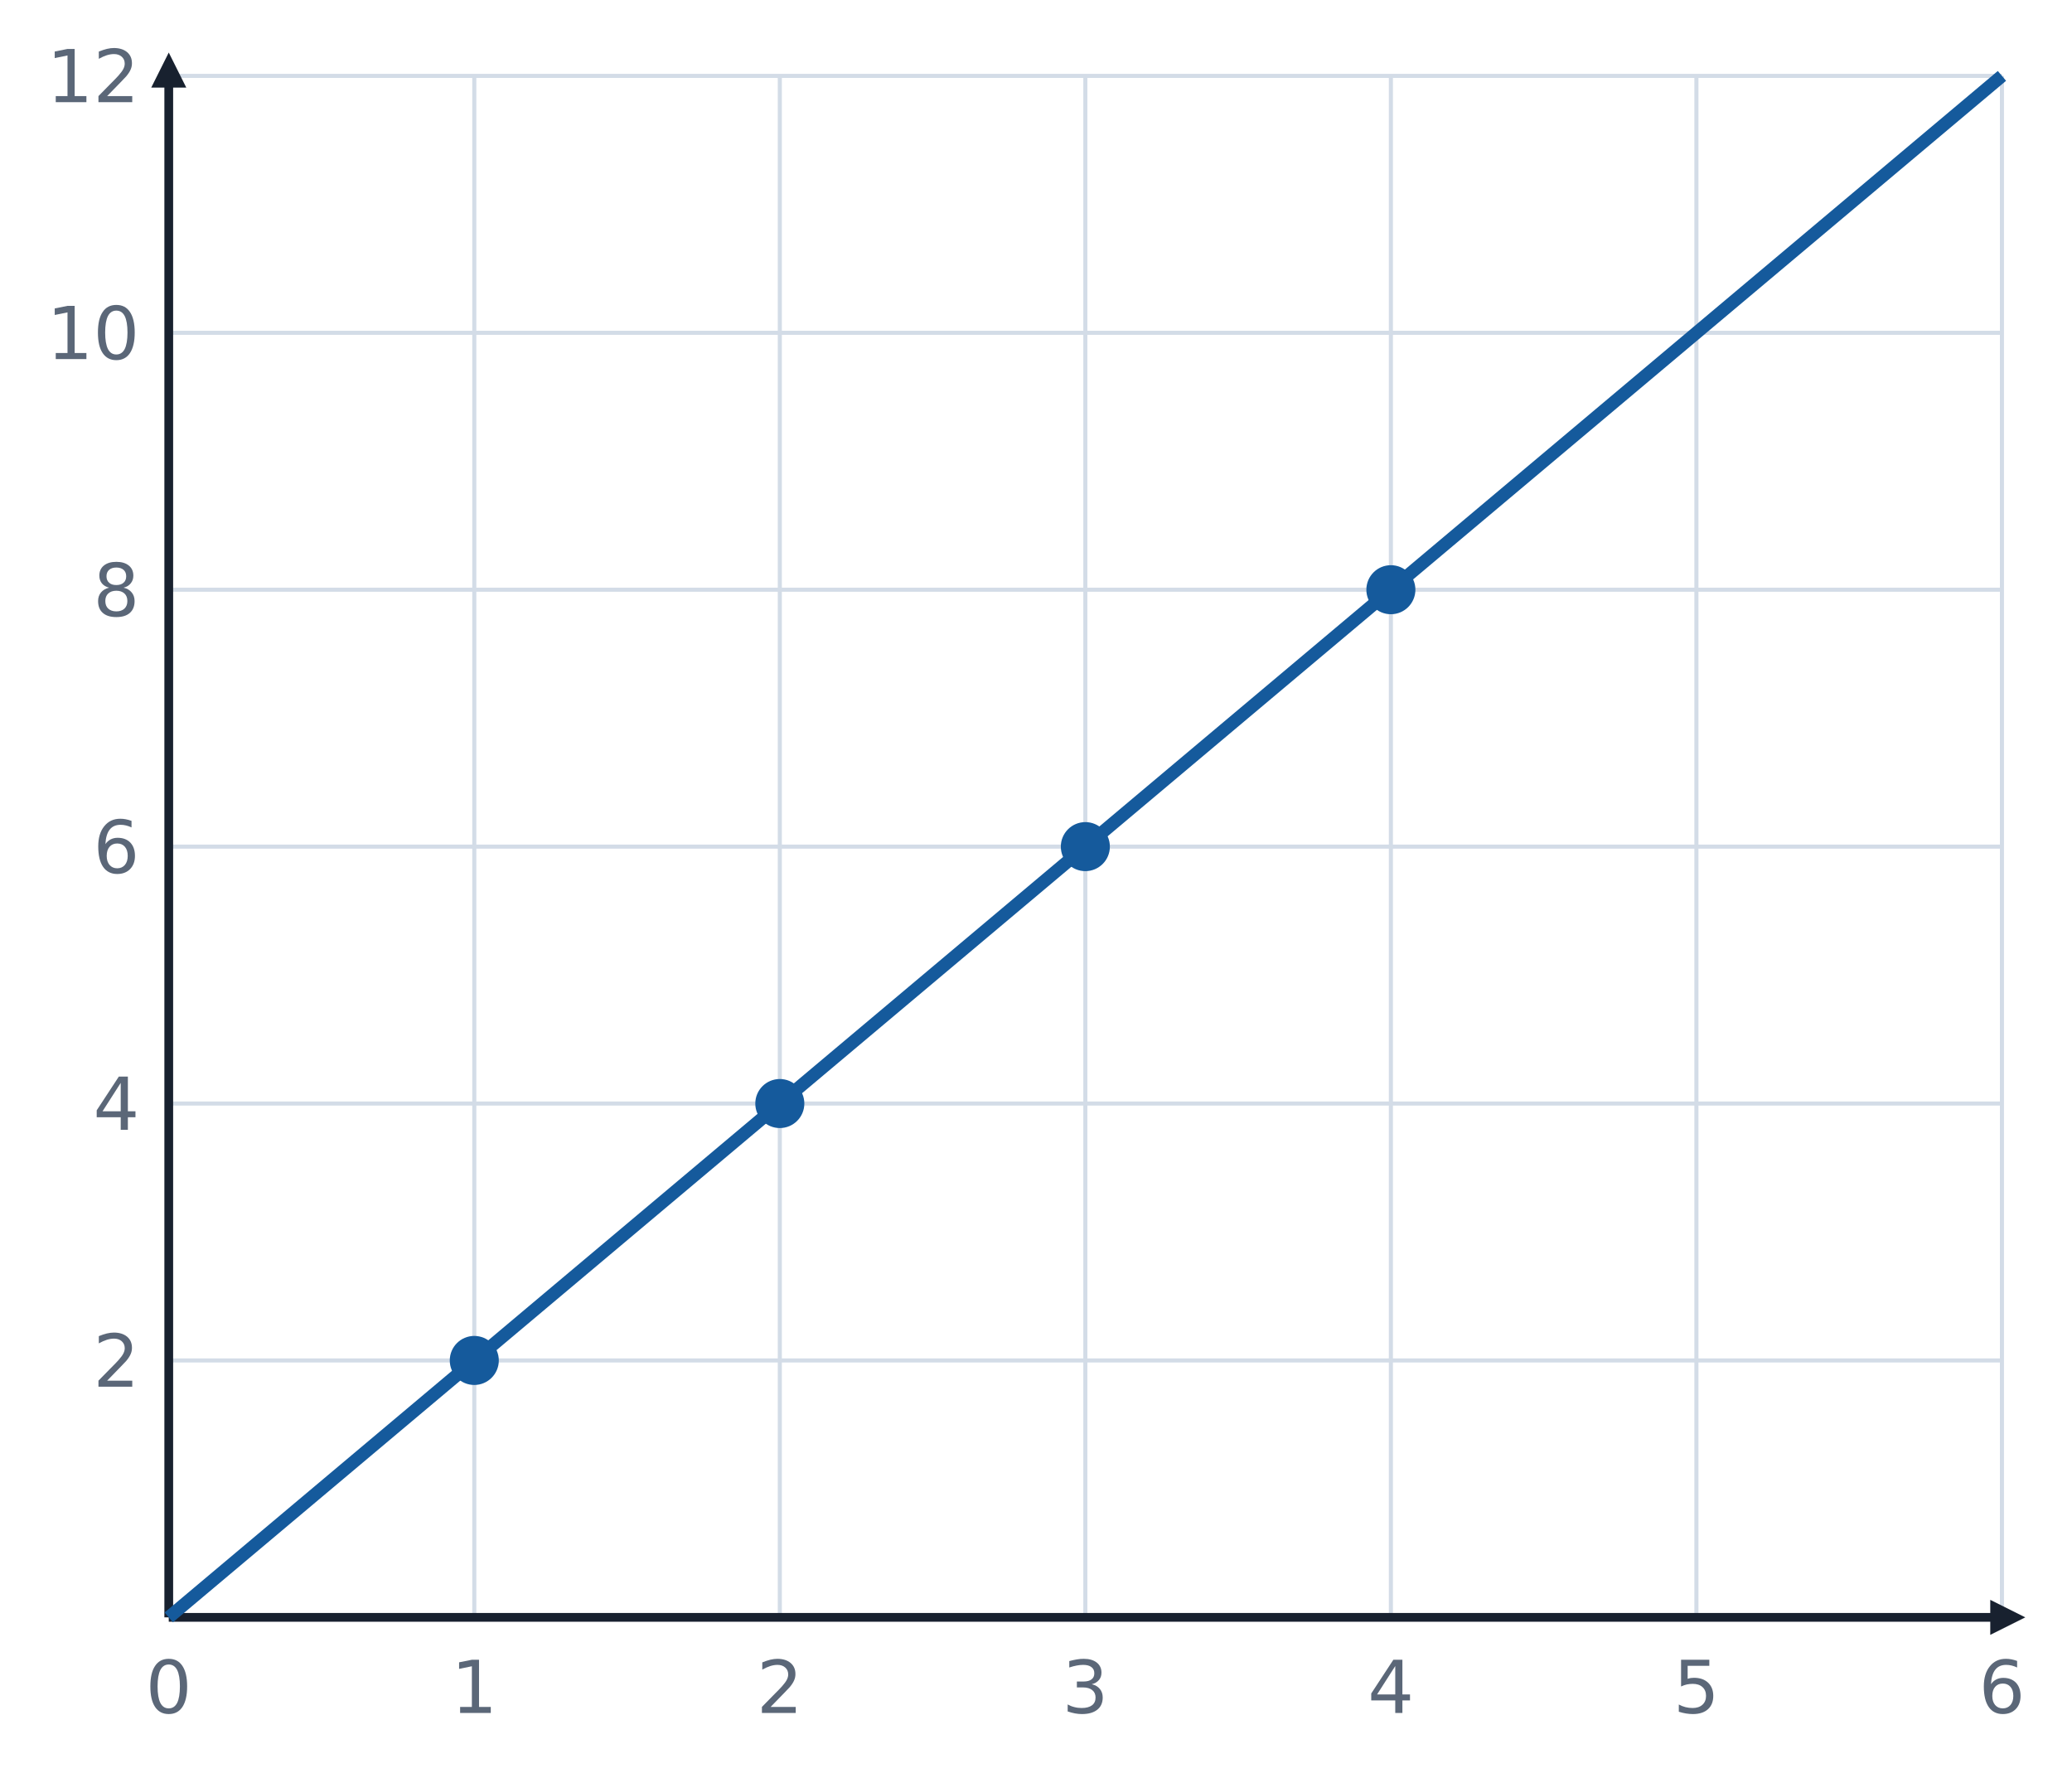
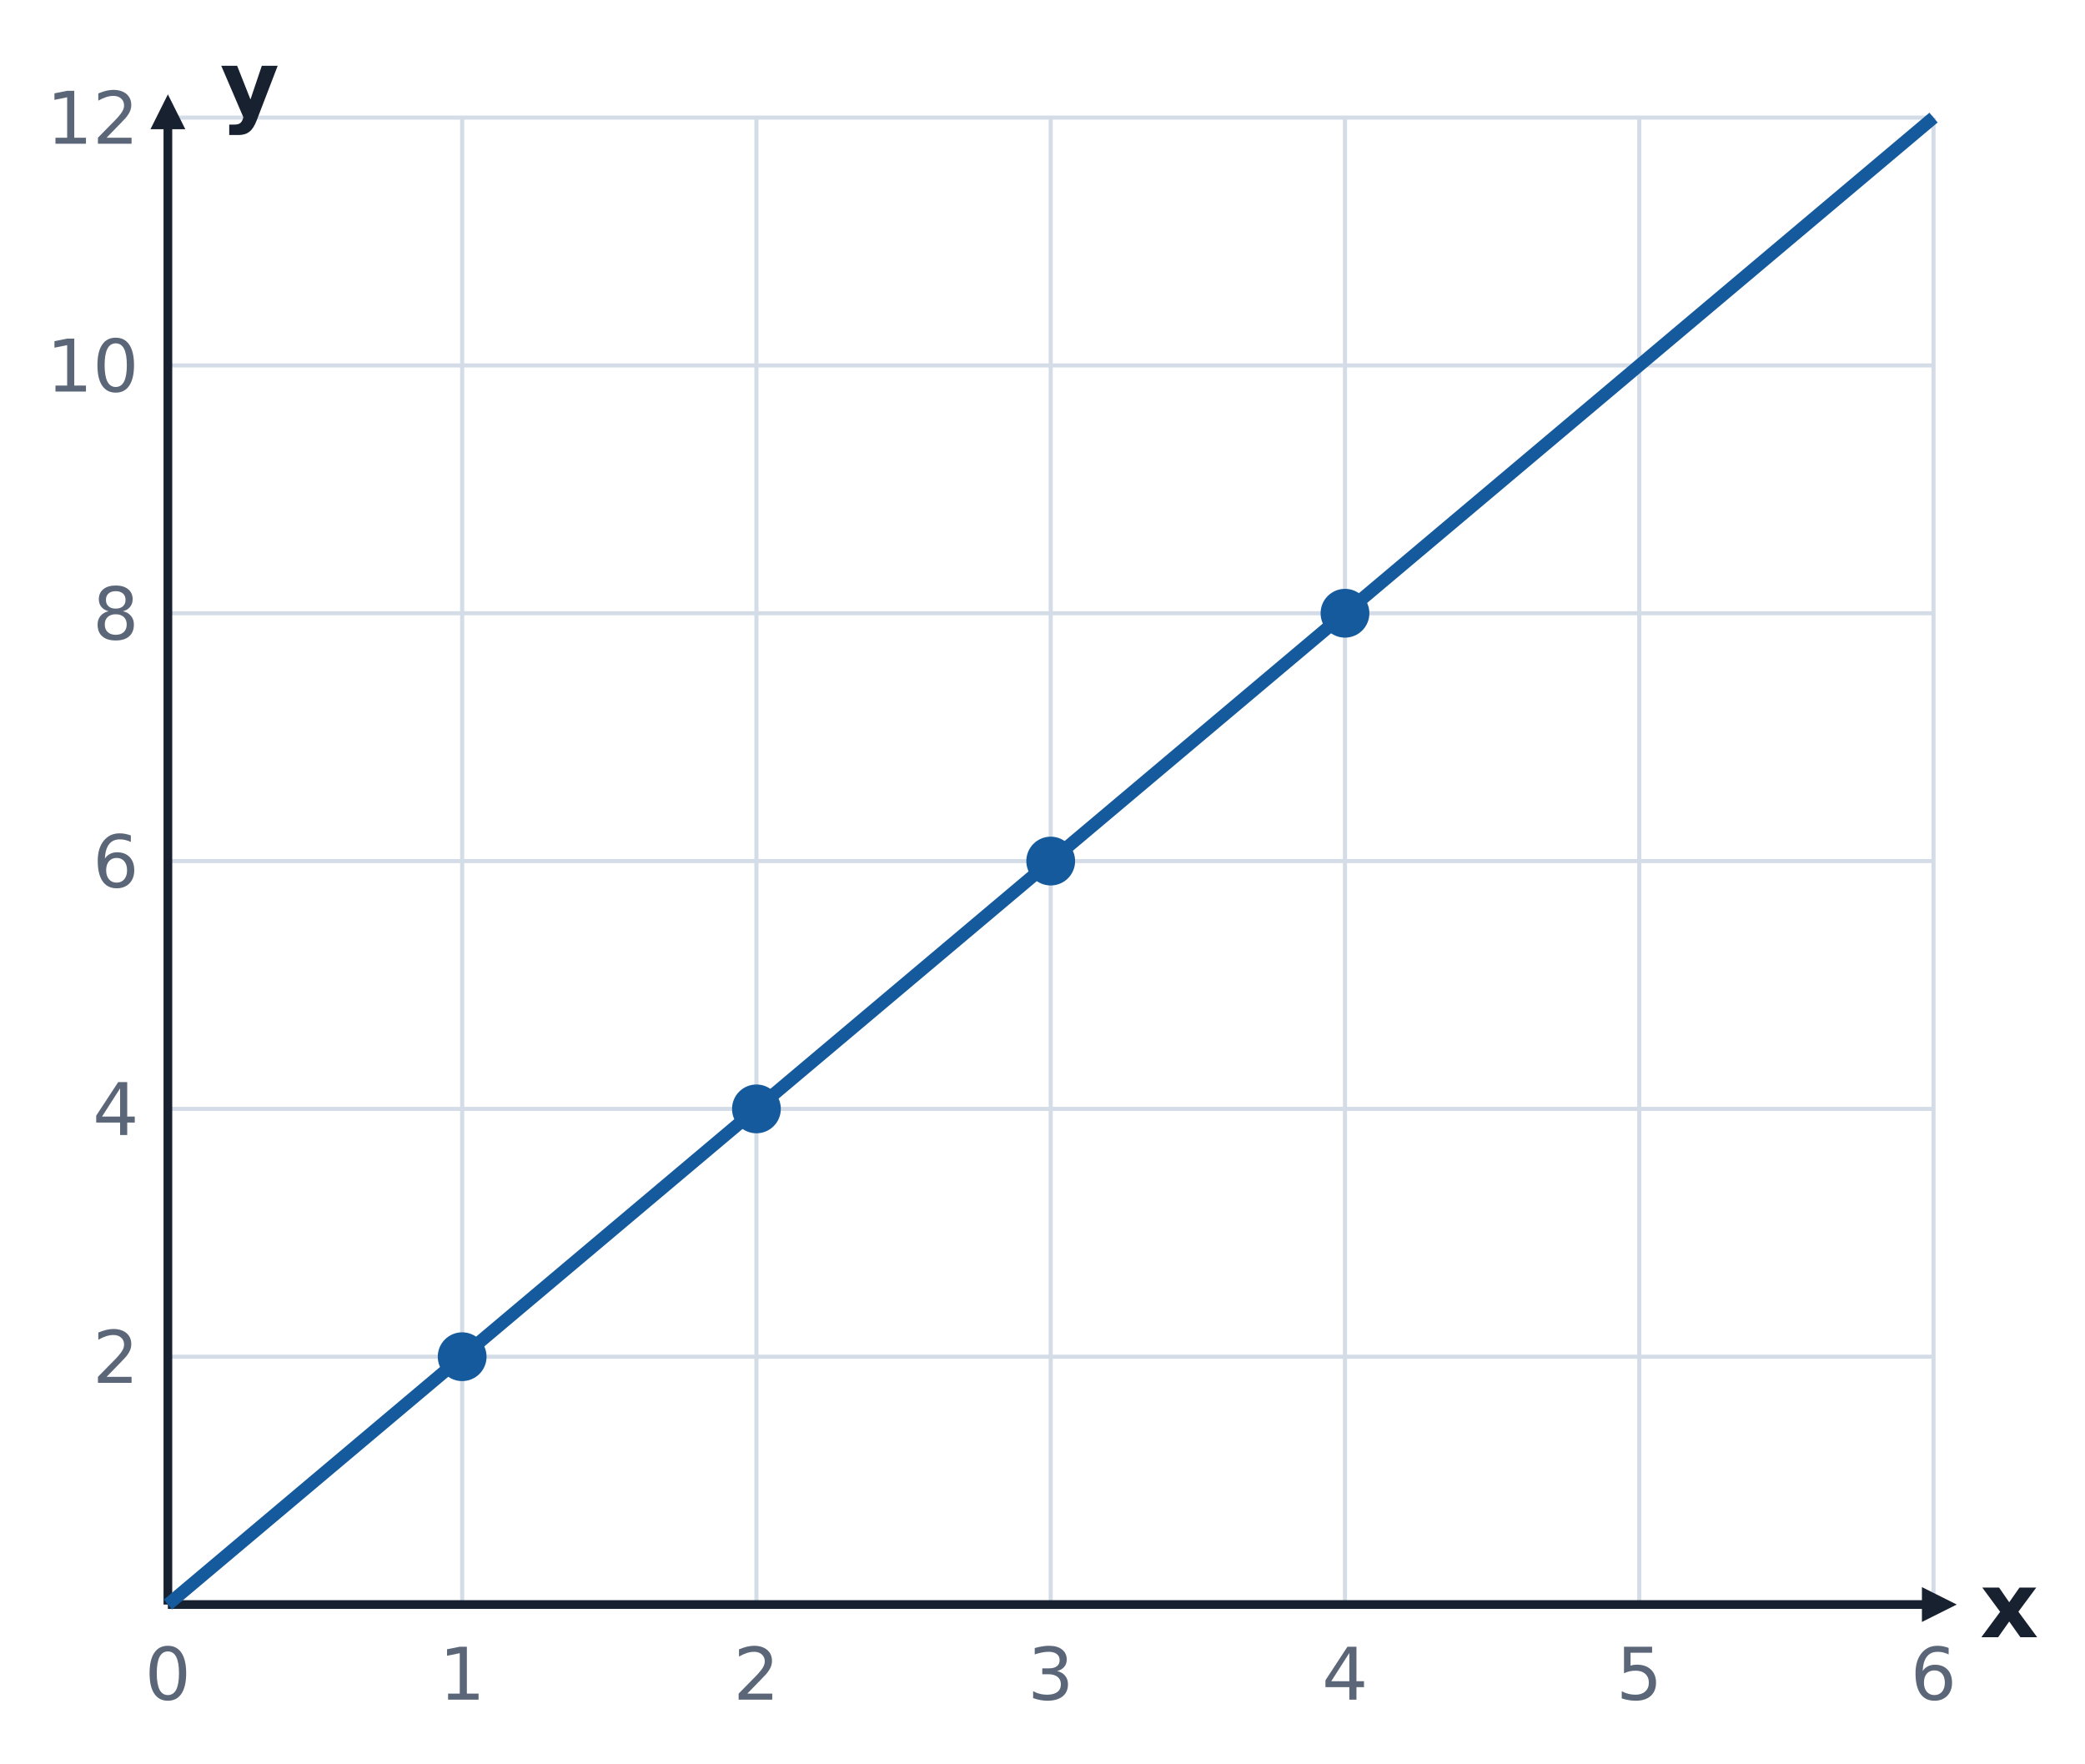
- <svg xmlns="http://www.w3.org/2000/svg" xmlns:xlink="http://www.w3.org/1999/xlink" version="1.1" width="354.906" height="304.375" viewBox="0 0 354.906 304.375">
+ <svg xmlns="http://www.w3.org/2000/svg" xmlns:xlink="http://www.w3.org/1999/xlink" version="1.1" width="358.984" height="303.624" viewBox="0 0 358.984 303.624">
  <defs>
    <clipPath id="clip_1">
-       <path transform="matrix(1,0,0,-1,-25.09424,322.9971)" d="M25.094 18.622H380V322.997H25.094Z" clip-rule="evenodd" />
+       <path transform="matrix(1,0,0,-1,-25.09424,322.2464)" d="M25.094 18.622H384.078V322.246H25.094Z" clip-rule="evenodd" />
    </clipPath>
    <path id="font_2_17" d="M.318 .664C.267 .664 .229 .639 .203 .589 .178 .539 .165 .464 .165 .364 .165 .264 .178 .188 .203 .138 .229 .088 .267 .063 .318 .063 .369 .063 .407 .088 .433 .138 .458 .188 .471 .264 .471 .364 .471 .464 .458 .539 .433 .589 .407 .639 .369 .664 .318 .664M.318 .742C.4 .742 .462 .71 .505 .645 .548 .581 .57 .487 .57 .364 .57 .241 .548 .147 .505 .082 .462 .018 .4-.015 .318-.015 .236-.015 .174 .018 .131 .082 .087 .147 .066 .241 .066 .364 .066 .487 .087 .581 .131 .645 .174 .71 .236 .742 .318 .742Z" />
    <path id="font_2_18" d="M.124 .083H.285V.64L.11 .604V.694L.284 .729H.383V.083H.544V0H.124V.083Z" />
    <path id="font_2_19" d="M.192 .083H.536V0H.073V.083C.111 .122 .162 .174 .226 .239 .291 .304 .332 .346 .348 .365 .38 .401 .402 .431 .414 .455 .427 .48 .433 .504 .433 .528 .433 .567 .42 .598 .392 .623 .365 .647 .33 .659 .286 .659 .255 .659 .223 .654 .188 .643 .154 .632 .117 .616 .078 .594V.693C.118 .709 .155 .722 .189 .73 .224 .738 .256 .742 .284 .742 .36 .742 .42 .723 .465 .686 .51 .648 .532 .597 .532 .534 .532 .504 .527 .476 .515 .449 .504 .422 .484 .39 .454 .354 .446 .345 .42 .317 .376 .272 .333 .227 .271 .164 .192 .083Z" />
    <path id="font_2_20" d="M.406 .394C.453 .383 .49 .362 .516 .33 .543 .298 .556 .259 .556 .212 .556 .14 .531 .084 .482 .045 .432 .005 .362-.015 .271-.015 .24-.015 .209-.012 .177-.006 .144 0 .111 .009 .076 .021V.117C.104 .101 .133 .089 .166 .081 .199 .072 .233 .068 .268 .068 .33 .068 .377 .081 .409 .105 .442 .13 .458 .165 .458 .212 .458 .255 .443 .289 .413 .313 .383 .337 .341 .35 .287 .35H.202V.431H.291C.34 .431 .377 .44 .402 .46 .428 .479 .441 .507 .441 .543 .441 .581 .428 .609 .401 .629 .375 .649 .337 .659 .287 .659 .26 .659 .231 .656 .2 .65 .169 .645 .135 .635 .098 .623V.711C.136 .721 .171 .729 .203 .734 .236 .74 .267 .742 .296 .742 .371 .742 .43 .725 .474 .691 .517 .657 .539 .611 .539 .553 .539 .513 .528 .479 .504 .451 .481 .424 .448 .404 .406 .394Z" />
    <path id="font_2_21" d="M.378 .643 .129 .254H.378V.643M.352 .729H.476V.254H.58V.172H.476V0H.378V.172H.049V.267L.352 .729Z" />
    <path id="font_2_22" d="M.108 .729H.495V.646H.198V.468C.213 .473 .227 .476 .241 .479 .256 .481 .27 .482 .284 .482 .366 .482 .43 .46 .478 .415 .525 .371 .549 .31 .549 .234 .549 .155 .524 .094 .476 .051 .427 .007 .358-.015 .269-.015 .238-.015 .207-.012 .176-.007 .144-.002 .111 .006 .077 .017V.116C.106 .1 .137 .088 .168 .08 .199 .072 .232 .068 .267 .068 .323 .068 .368 .083 .401 .113 .434 .143 .45 .183 .45 .234 .45 .285 .434 .325 .401 .355 .368 .385 .323 .399 .267 .399 .241 .399 .214 .396 .188 .391 .162 .385 .135 .376 .108 .363V.729Z" />
    <path id="font_2_23" d="M.33 .403C.286 .403 .251 .388 .225 .358 .199 .328 .186 .286 .186 .233 .186 .181 .199 .14 .225 .109 .251 .079 .286 .063 .33 .063 .374 .063 .409 .079 .435 .109 .461 .14 .474 .181 .474 .233 .474 .286 .461 .328 .435 .358 .409 .388 .374 .403 .33 .403M.526 .713V.623C.501 .635 .476 .644 .451 .65 .426 .656 .401 .659 .376 .659 .311 .659 .261 .637 .227 .593 .192 .549 .173 .483 .168 .394 .187 .422 .211 .444 .24 .459 .269 .474 .301 .481 .336 .481 .409 .481 .467 .459 .51 .415 .552 .37 .573 .31 .573 .233 .573 .159 .551 .098 .507 .053 .463 .008 .404-.015 .33-.015 .246-.015 .181 .018 .137 .082 .092 .147 .07 .241 .07 .364 .07 .479 .097 .571 .152 .639 .207 .708 .28 .742 .372 .742 .397 .742 .422 .74 .447 .735 .472 .73 .499 .723 .526 .713Z" />
    <path id="font_2_25" d="M.318 .346C.271 .346 .234 .333 .207 .308 .18 .283 .167 .249 .167 .205 .167 .161 .18 .126 .207 .101 .234 .076 .271 .063 .318 .063 .365 .063 .402 .076 .429 .101 .456 .127 .469 .161 .469 .205 .469 .249 .456 .283 .429 .308 .402 .333 .365 .346 .318 .346M.219 .388C.177 .398 .144 .418 .12 .447 .097 .476 .085 .511 .085 .553 .085 .611 .106 .658 .147 .691 .189 .725 .246 .742 .318 .742 .39 .742 .447 .725 .489 .691 .53 .658 .551 .611 .551 .553 .551 .511 .539 .476 .515 .447 .492 .418 .459 .398 .417 .388 .465 .377 .502 .355 .528 .323 .555 .291 .568 .251 .568 .205 .568 .134 .546 .08 .503 .042 .46 .004 .398-.015 .318-.015 .237-.015 .176 .004 .133 .042 .089 .08 .068 .134 .068 .205 .068 .251 .081 .291 .108 .323 .135 .355 .172 .377 .219 .388M.183 .544C.183 .506 .195 .477 .219 .456 .242 .434 .275 .424 .318 .424 .36 .424 .393 .434 .417 .456 .441 .477 .453 .506 .453 .544 .453 .582 .441 .611 .417 .632 .393 .653 .36 .664 .318 .664 .275 .664 .242 .653 .219 .632 .195 .611 .183 .582 .183 .544Z" />
+     <path id="font_3_89" d="M.222 .28 .025 .547H.21L.322 .385 .435 .547H.62L.423 .281 .63 0H.445L.322 .173 .2 0H.015L.222 .28Z" />
+     <path id="font_3_90" d="M.012 .547H.187L.334 .176 .459 .547H.634L.404-.051C.381-.112 .354-.155 .323-.179 .292-.204 .252-.216 .201-.216H.1V-.101H.155C.184-.101 .206-.096 .219-.086 .233-.077 .243-.06 .251-.036L.256-.021 .012 .547Z" />
  </defs>
  <g clip-path="url(#clip_1)">
-     <path transform="matrix(1,0,0,-1,-25.09424,322.9971)" stroke-width=".7" stroke-linecap="butt" stroke-miterlimit="10" stroke-linejoin="miter" fill="none" stroke="#d3dce7" d="M54 46V310" />
-     <path transform="matrix(1,0,0,-1,-25.09424,322.9971)" stroke-width=".7" stroke-linecap="butt" stroke-miterlimit="10" stroke-linejoin="miter" fill="none" stroke="#d3dce7" d="M106.333 46V310" />
-     <path transform="matrix(1,0,0,-1,-25.09424,322.9971)" stroke-width=".7" stroke-linecap="butt" stroke-miterlimit="10" stroke-linejoin="miter" fill="none" stroke="#d3dce7" d="M158.667 46V310" />
-     <path transform="matrix(1,0,0,-1,-25.09424,322.9971)" stroke-width=".7" stroke-linecap="butt" stroke-miterlimit="10" stroke-linejoin="miter" fill="none" stroke="#d3dce7" d="M211 46V310" />
-     <path transform="matrix(1,0,0,-1,-25.09424,322.9971)" stroke-width=".7" stroke-linecap="butt" stroke-miterlimit="10" stroke-linejoin="miter" fill="none" stroke="#d3dce7" d="M263.333 46V310" />
-     <path transform="matrix(1,0,0,-1,-25.09424,322.9971)" stroke-width=".7" stroke-linecap="butt" stroke-miterlimit="10" stroke-linejoin="miter" fill="none" stroke="#d3dce7" d="M315.667 46V310" />
-     <path transform="matrix(1,0,0,-1,-25.09424,322.9971)" stroke-width=".7" stroke-linecap="butt" stroke-miterlimit="10" stroke-linejoin="miter" fill="none" stroke="#d3dce7" d="M368 46V310" />
-     <path transform="matrix(1,0,0,-1,-25.09424,322.9971)" stroke-width=".7" stroke-linecap="butt" stroke-miterlimit="10" stroke-linejoin="miter" fill="none" stroke="#d3dce7" d="M54 46H368" />
-     <path transform="matrix(1,0,0,-1,-25.09424,322.9971)" stroke-width=".7" stroke-linecap="butt" stroke-miterlimit="10" stroke-linejoin="miter" fill="none" stroke="#d3dce7" d="M54 90H368" />
-     <path transform="matrix(1,0,0,-1,-25.09424,322.9971)" stroke-width=".7" stroke-linecap="butt" stroke-miterlimit="10" stroke-linejoin="miter" fill="none" stroke="#d3dce7" d="M54 134H368" />
-     <path transform="matrix(1,0,0,-1,-25.09424,322.9971)" stroke-width=".7" stroke-linecap="butt" stroke-miterlimit="10" stroke-linejoin="miter" fill="none" stroke="#d3dce7" d="M54 178H368" />
-     <path transform="matrix(1,0,0,-1,-25.09424,322.9971)" stroke-width=".7" stroke-linecap="butt" stroke-miterlimit="10" stroke-linejoin="miter" fill="none" stroke="#d3dce7" d="M54 222H368" />
-     <path transform="matrix(1,0,0,-1,-25.09424,322.9971)" stroke-width=".7" stroke-linecap="butt" stroke-miterlimit="10" stroke-linejoin="miter" fill="none" stroke="#d3dce7" d="M54 266H368" />
-     <path transform="matrix(1,0,0,-1,-25.09424,322.9971)" stroke-width=".7" stroke-linecap="butt" stroke-miterlimit="10" stroke-linejoin="miter" fill="none" stroke="#d3dce7" d="M54 310H368" />
-     <path transform="matrix(1,0,0,-1,-25.09424,322.9971)" stroke-width="1.5" stroke-linecap="butt" stroke-miterlimit="10" stroke-linejoin="miter" fill="none" stroke="#18212f" d="M54 46H368" />
-     <path transform="matrix(1,0,0,-1,-25.09424,322.9971)" stroke-width="1.5" stroke-linecap="butt" stroke-miterlimit="10" stroke-linejoin="miter" fill="none" stroke="#18212f" d="M54 46V310" />
-     <path transform="matrix(1,0,0,-1,-25.09424,322.9971)" d="M372 46 366 49V43Z" fill="#18212f" fill-rule="evenodd" />
-     <path transform="matrix(1,0,0,-1,-25.09424,322.9971)" d="M54 314 51 308H57Z" fill="#18212f" fill-rule="evenodd" />
-     <use data-text="0" xlink:href="#font_2_17" transform="matrix(12.5,0,0,-12.5,24.92932,293.3721)" fill="#5b6778" />
-     <use data-text="1" xlink:href="#font_2_18" transform="matrix(12.5,0,0,-12.5,77.26267,293.3721)" fill="#5b6778" />
-     <use data-text="2" xlink:href="#font_2_19" transform="matrix(12.5,0,0,-12.5,129.596,293.3721)" fill="#5b6778" />
-     <use data-text="3" xlink:href="#font_2_20" transform="matrix(12.5,0,0,-12.5,181.9294,293.3721)" fill="#5b6778" />
-     <use data-text="4" xlink:href="#font_2_21" transform="matrix(12.5,0,0,-12.5,234.2627,293.3721)" fill="#5b6778" />
-     <use data-text="5" xlink:href="#font_2_22" transform="matrix(12.5,0,0,-12.5,286.596,293.3721)" fill="#5b6778" />
-     <use data-text="6" xlink:href="#font_2_23" transform="matrix(12.5,0,0,-12.5,338.9294,293.3721)" fill="#5b6778" />
-     <use data-text="2" xlink:href="#font_2_19" transform="matrix(12.5,0,0,-12.5,15.95288,237.4971)" fill="#5b6778" />
-     <use data-text="4" xlink:href="#font_2_21" transform="matrix(12.5,0,0,-12.5,15.95288,193.4971)" fill="#5b6778" />
-     <use data-text="6" xlink:href="#font_2_23" transform="matrix(12.5,0,0,-12.5,15.95288,149.4971)" fill="#5b6778" />
-     <use data-text="8" xlink:href="#font_2_25" transform="matrix(12.5,0,0,-12.5,15.95288,105.4971)" fill="#5b6778" />
-     <use data-text="1" xlink:href="#font_2_18" transform="matrix(12.5,0,0,-12.5,8,61.49707)" fill="#5b6778" />
-     <use data-text="0" xlink:href="#font_2_17" transform="matrix(12.5,0,0,-12.5,15.95,61.49707)" fill="#5b6778" />
-     <use data-text="1" xlink:href="#font_2_18" transform="matrix(12.5,0,0,-12.5,8,17.49707)" fill="#5b6778" />
-     <use data-text="2" xlink:href="#font_2_19" transform="matrix(12.5,0,0,-12.5,15.95,17.49707)" fill="#5b6778" />
-     <path transform="matrix(1,0,0,-1,-25.09424,322.9971)" stroke-width="2.2" stroke-linecap="butt" stroke-miterlimit="10" stroke-linejoin="miter" fill="none" stroke="#155a9c" d="M54 46 368 310" />
-     <path transform="matrix(1,0,0,-1,-25.09424,322.9971)" d="M110.533 90C110.533 92.32 108.653 94.2 106.333 94.2 104.014 94.2 102.133 92.32 102.133 90 102.133 87.68 104.014 85.8 106.333 85.8 108.653 85.8 110.533 87.68 110.533 90" fill="#155a9c" fill-rule="evenodd" />
-     <path transform="matrix(1,0,0,-1,-25.09424,322.9971)" d="M162.867 134C162.867 136.32 160.986 138.2 158.667 138.2 156.347 138.2 154.467 136.32 154.467 134 154.467 131.68 156.347 129.8 158.667 129.8 160.986 129.8 162.867 131.68 162.867 134" fill="#155a9c" fill-rule="evenodd" />
-     <path transform="matrix(1,0,0,-1,-25.09424,322.9971)" d="M215.2 178C215.2 180.32 213.32 182.2 211 182.2 208.68 182.2 206.8 180.32 206.8 178 206.8 175.68 208.68 173.8 211 173.8 213.32 173.8 215.2 175.68 215.2 178" fill="#155a9c" fill-rule="evenodd" />
-     <path transform="matrix(1,0,0,-1,-25.09424,322.9971)" d="M267.533 222C267.533 224.32 265.653 226.2 263.333 226.2 261.014 226.2 259.133 224.32 259.133 222 259.133 219.68 261.014 217.8 263.333 217.8 265.653 217.8 267.533 219.68 267.533 222" fill="#155a9c" fill-rule="evenodd" />
+     <path transform="matrix(1,0,0,-1,-25.09424,322.2464)" stroke-width=".7" stroke-linecap="butt" stroke-miterlimit="10" stroke-linejoin="miter" fill="none" stroke="#d3dce7" d="M54 46V302" />
+     <path transform="matrix(1,0,0,-1,-25.09424,322.2464)" stroke-width=".7" stroke-linecap="butt" stroke-miterlimit="10" stroke-linejoin="miter" fill="none" stroke="#d3dce7" d="M104.667 46V302" />
+     <path transform="matrix(1,0,0,-1,-25.09424,322.2464)" stroke-width=".7" stroke-linecap="butt" stroke-miterlimit="10" stroke-linejoin="miter" fill="none" stroke="#d3dce7" d="M155.333 46V302" />
+     <path transform="matrix(1,0,0,-1,-25.09424,322.2464)" stroke-width=".7" stroke-linecap="butt" stroke-miterlimit="10" stroke-linejoin="miter" fill="none" stroke="#d3dce7" d="M206 46V302" />
+     <path transform="matrix(1,0,0,-1,-25.09424,322.2464)" stroke-width=".7" stroke-linecap="butt" stroke-miterlimit="10" stroke-linejoin="miter" fill="none" stroke="#d3dce7" d="M256.667 46V302" />
+     <path transform="matrix(1,0,0,-1,-25.09424,322.2464)" stroke-width=".7" stroke-linecap="butt" stroke-miterlimit="10" stroke-linejoin="miter" fill="none" stroke="#d3dce7" d="M307.333 46V302" />
+     <path transform="matrix(1,0,0,-1,-25.09424,322.2464)" stroke-width=".7" stroke-linecap="butt" stroke-miterlimit="10" stroke-linejoin="miter" fill="none" stroke="#d3dce7" d="M358 46V302" />
+     <path transform="matrix(1,0,0,-1,-25.09424,322.2464)" stroke-width=".7" stroke-linecap="butt" stroke-miterlimit="10" stroke-linejoin="miter" fill="none" stroke="#d3dce7" d="M54 46H358" />
+     <path transform="matrix(1,0,0,-1,-25.09424,322.2464)" stroke-width=".7" stroke-linecap="butt" stroke-miterlimit="10" stroke-linejoin="miter" fill="none" stroke="#d3dce7" d="M54 88.667H358" />
+     <path transform="matrix(1,0,0,-1,-25.09424,322.2464)" stroke-width=".7" stroke-linecap="butt" stroke-miterlimit="10" stroke-linejoin="miter" fill="none" stroke="#d3dce7" d="M54 131.333H358" />
+     <path transform="matrix(1,0,0,-1,-25.09424,322.2464)" stroke-width=".7" stroke-linecap="butt" stroke-miterlimit="10" stroke-linejoin="miter" fill="none" stroke="#d3dce7" d="M54 174H358" />
+     <path transform="matrix(1,0,0,-1,-25.09424,322.2464)" stroke-width=".7" stroke-linecap="butt" stroke-miterlimit="10" stroke-linejoin="miter" fill="none" stroke="#d3dce7" d="M54 216.667H358" />
+     <path transform="matrix(1,0,0,-1,-25.09424,322.2464)" stroke-width=".7" stroke-linecap="butt" stroke-miterlimit="10" stroke-linejoin="miter" fill="none" stroke="#d3dce7" d="M54 259.333H358" />
+     <path transform="matrix(1,0,0,-1,-25.09424,322.2464)" stroke-width=".7" stroke-linecap="butt" stroke-miterlimit="10" stroke-linejoin="miter" fill="none" stroke="#d3dce7" d="M54 302H358" />
+     <path transform="matrix(1,0,0,-1,-25.09424,322.2464)" stroke-width="1.5" stroke-linecap="butt" stroke-miterlimit="10" stroke-linejoin="miter" fill="none" stroke="#18212f" d="M54 46H358" />
+     <path transform="matrix(1,0,0,-1,-25.09424,322.2464)" stroke-width="1.5" stroke-linecap="butt" stroke-miterlimit="10" stroke-linejoin="miter" fill="none" stroke="#18212f" d="M54 46V302" />
+     <path transform="matrix(1,0,0,-1,-25.09424,322.2464)" d="M362 46 356 49V43Z" fill="#18212f" fill-rule="evenodd" />
+     <path transform="matrix(1,0,0,-1,-25.09424,322.2464)" d="M54 306 51 300H57Z" fill="#18212f" fill-rule="evenodd" />
+     <use data-text="0" xlink:href="#font_2_17" transform="matrix(12.5,0,0,-12.5,24.92932,292.6214)" fill="#5b6778" />
+     <use data-text="1" xlink:href="#font_2_18" transform="matrix(12.5,0,0,-12.5,75.59596,292.6214)" fill="#5b6778" />
+     <use data-text="2" xlink:href="#font_2_19" transform="matrix(12.5,0,0,-12.5,126.2627,292.6214)" fill="#5b6778" />
+     <use data-text="3" xlink:href="#font_2_20" transform="matrix(12.5,0,0,-12.5,176.9294,292.6214)" fill="#5b6778" />
+     <use data-text="4" xlink:href="#font_2_21" transform="matrix(12.5,0,0,-12.5,227.596,292.6214)" fill="#5b6778" />
+     <use data-text="5" xlink:href="#font_2_22" transform="matrix(12.5,0,0,-12.5,278.2627,292.6214)" fill="#5b6778" />
+     <use data-text="6" xlink:href="#font_2_23" transform="matrix(12.5,0,0,-12.5,328.9294,292.6214)" fill="#5b6778" />
+     <use data-text="2" xlink:href="#font_2_19" transform="matrix(12.5,0,0,-12.5,15.95288,238.0797)" fill="#5b6778" />
+     <use data-text="4" xlink:href="#font_2_21" transform="matrix(12.5,0,0,-12.5,15.95288,195.413)" fill="#5b6778" />
+     <use data-text="6" xlink:href="#font_2_23" transform="matrix(12.5,0,0,-12.5,15.95288,152.7463)" fill="#5b6778" />
+     <use data-text="8" xlink:href="#font_2_25" transform="matrix(12.5,0,0,-12.5,15.95288,110.0796)" fill="#5b6778" />
+     <use data-text="1" xlink:href="#font_2_18" transform="matrix(12.5,0,0,-12.5,8,67.41304)" fill="#5b6778" />
+     <use data-text="0" xlink:href="#font_2_17" transform="matrix(12.5,0,0,-12.5,15.95,67.41304)" fill="#5b6778" />
+     <use data-text="1" xlink:href="#font_2_18" transform="matrix(12.5,0,0,-12.5,8,24.74634)" fill="#5b6778" />
+     <use data-text="2" xlink:href="#font_2_19" transform="matrix(12.5,0,0,-12.5,15.95,24.74634)" fill="#5b6778" />
+     <use data-text="x" xlink:href="#font_3_89" transform="matrix(15.625,0,0,-15.625,340.9058,281.8714)" fill="#18212f" />
+     <use data-text="y" xlink:href="#font_3_90" transform="matrix(15.625,0,0,-15.625,37.90576,19.87134)" fill="#18212f" />
+     <path transform="matrix(1,0,0,-1,-25.09424,322.2464)" stroke-width="2.2" stroke-linecap="butt" stroke-miterlimit="10" stroke-linejoin="miter" fill="none" stroke="#155a9c" d="M54 46 358 302" />
+     <path transform="matrix(1,0,0,-1,-25.09424,322.2464)" d="M108.867 88.667C108.867 90.986 106.986 92.867 104.667 92.867 102.347 92.867 100.467 90.986 100.467 88.667 100.467 86.347 102.347 84.467 104.667 84.467 106.986 84.467 108.867 86.347 108.867 88.667" fill="#155a9c" fill-rule="evenodd" />
+     <path transform="matrix(1,0,0,-1,-25.09424,322.2464)" d="M159.533 131.333C159.533 133.653 157.653 135.533 155.333 135.533 153.014 135.533 151.133 133.653 151.133 131.333 151.133 129.014 153.014 127.133 155.333 127.133 157.653 127.133 159.533 129.014 159.533 131.333" fill="#155a9c" fill-rule="evenodd" />
+     <path transform="matrix(1,0,0,-1,-25.09424,322.2464)" d="M210.2 174C210.2 176.32 208.32 178.2 206 178.2 203.68 178.2 201.8 176.32 201.8 174 201.8 171.68 203.68 169.8 206 169.8 208.32 169.8 210.2 171.68 210.2 174" fill="#155a9c" fill-rule="evenodd" />
+     <path transform="matrix(1,0,0,-1,-25.09424,322.2464)" d="M260.867 216.667C260.867 218.986 258.986 220.867 256.667 220.867 254.347 220.867 252.467 218.986 252.467 216.667 252.467 214.347 254.347 212.467 256.667 212.467 258.986 212.467 260.867 214.347 260.867 216.667" fill="#155a9c" fill-rule="evenodd" />
  </g>
</svg>
